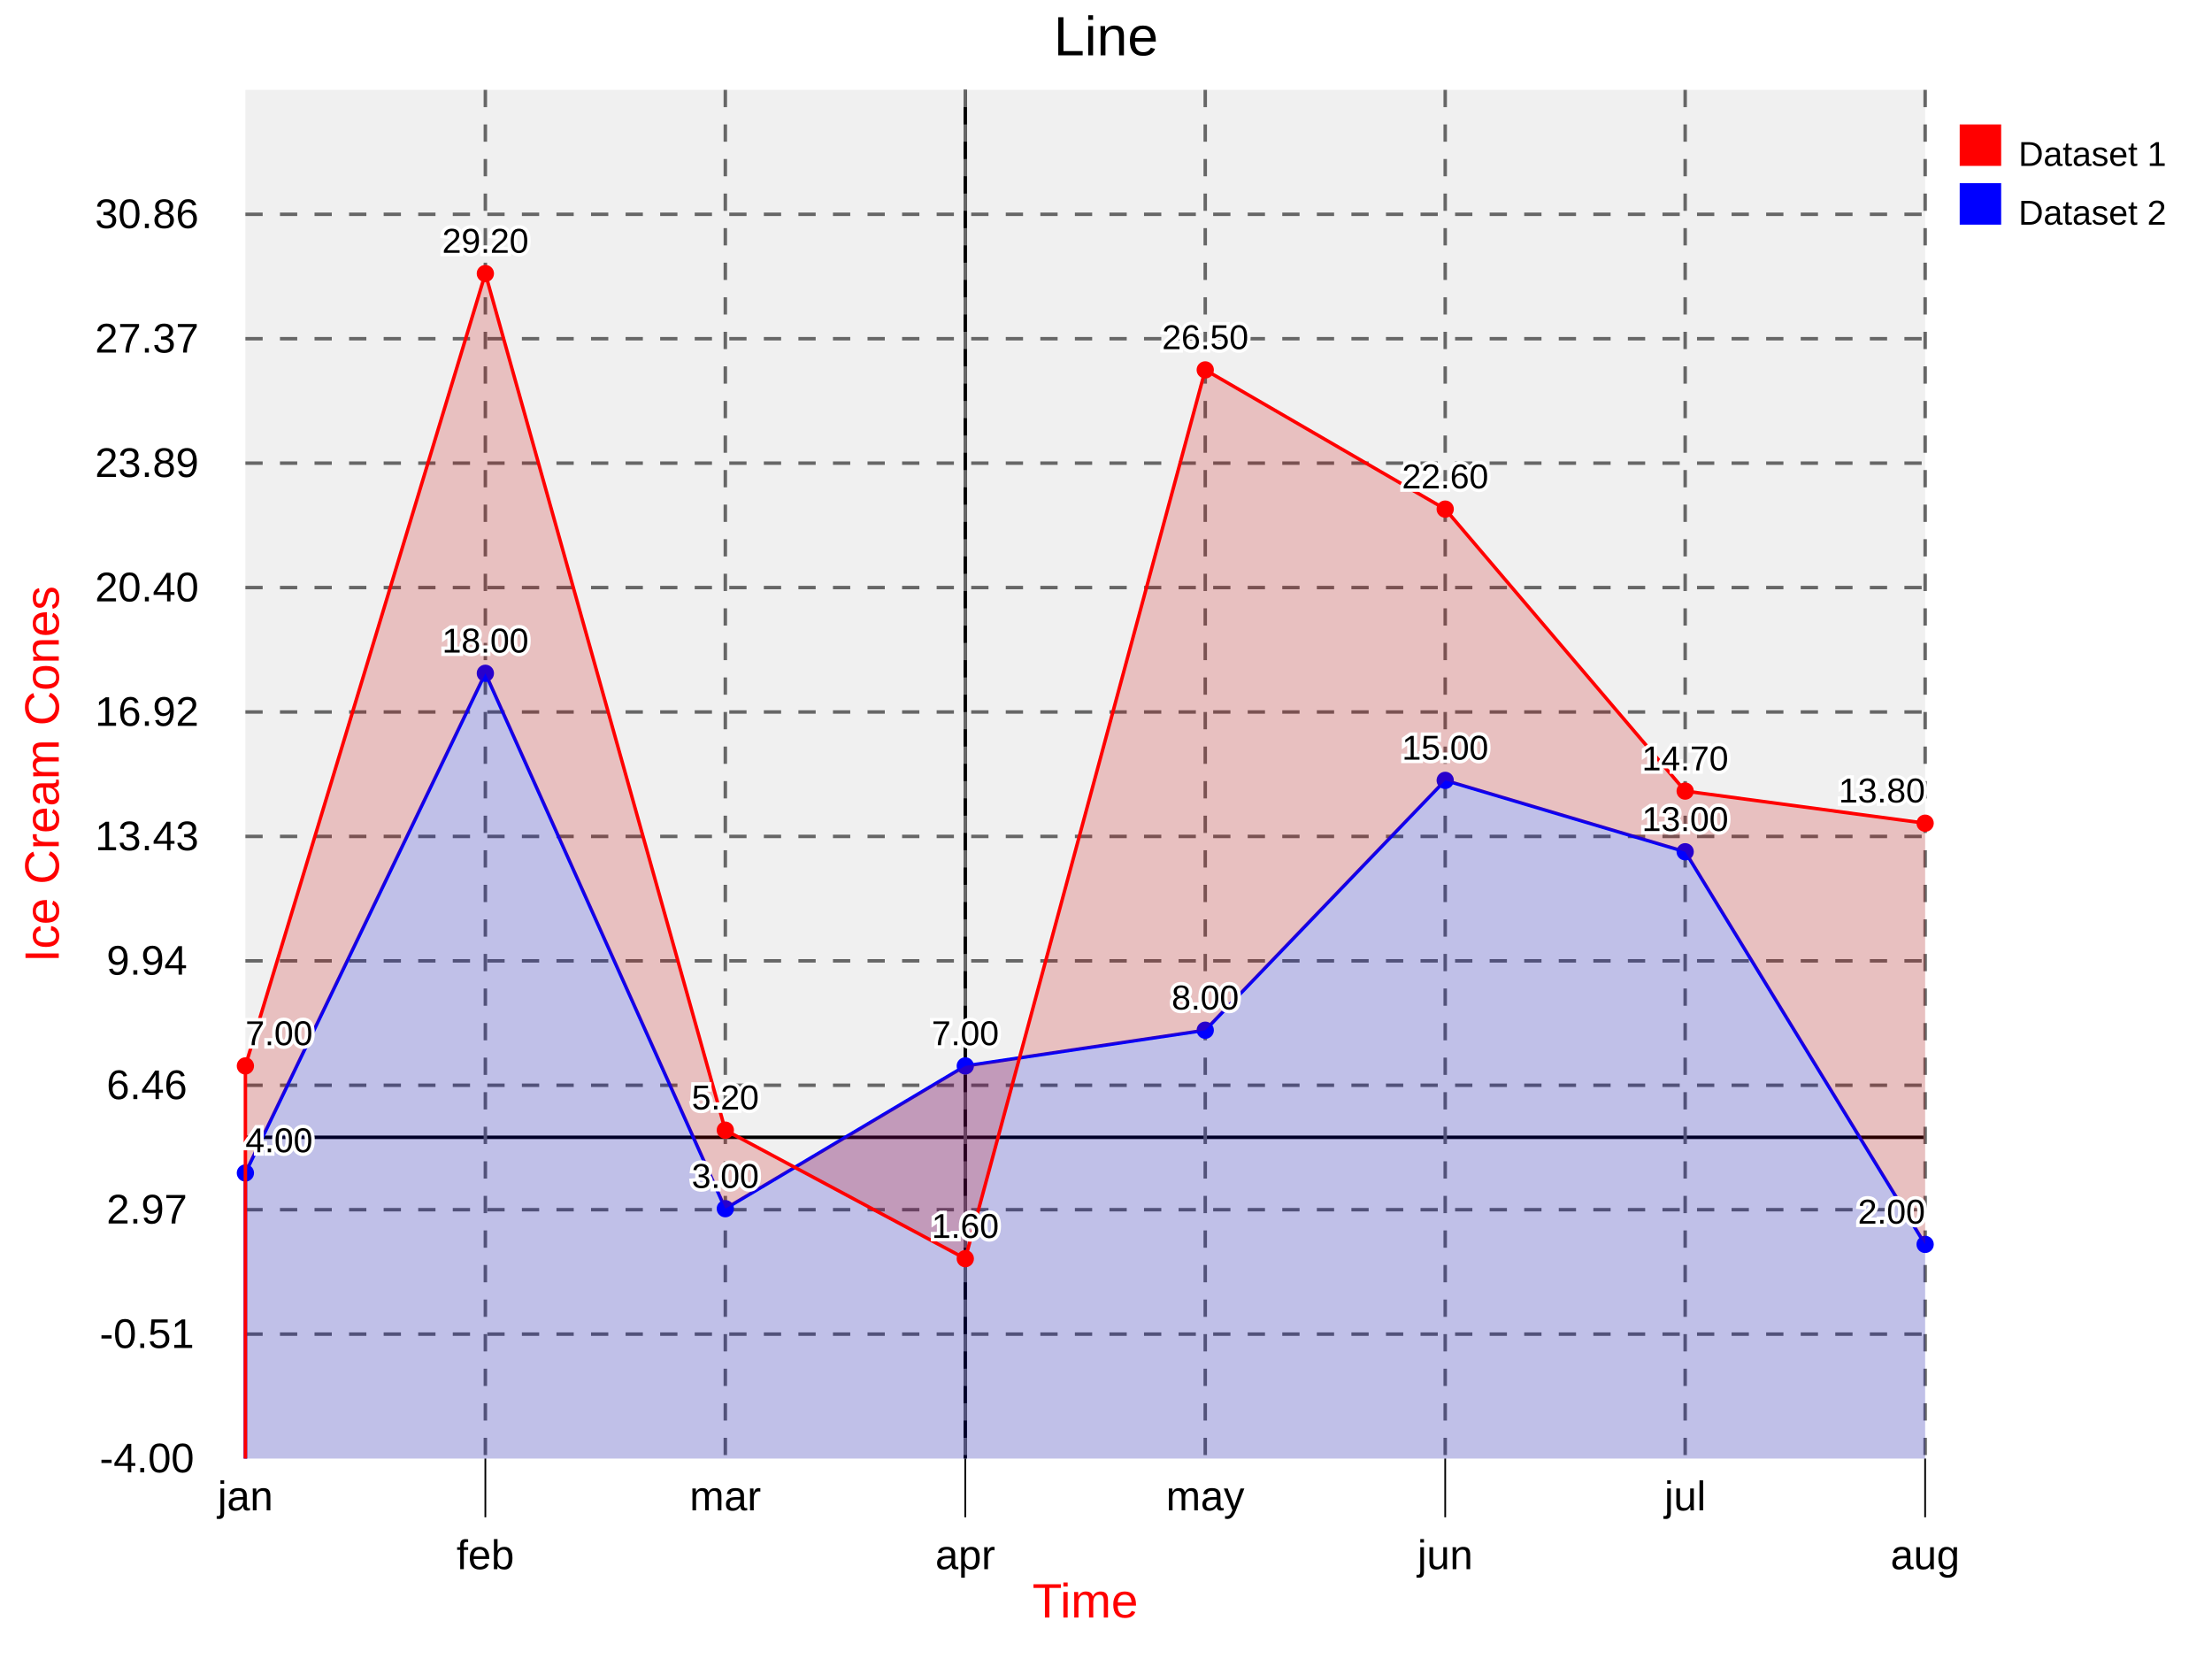
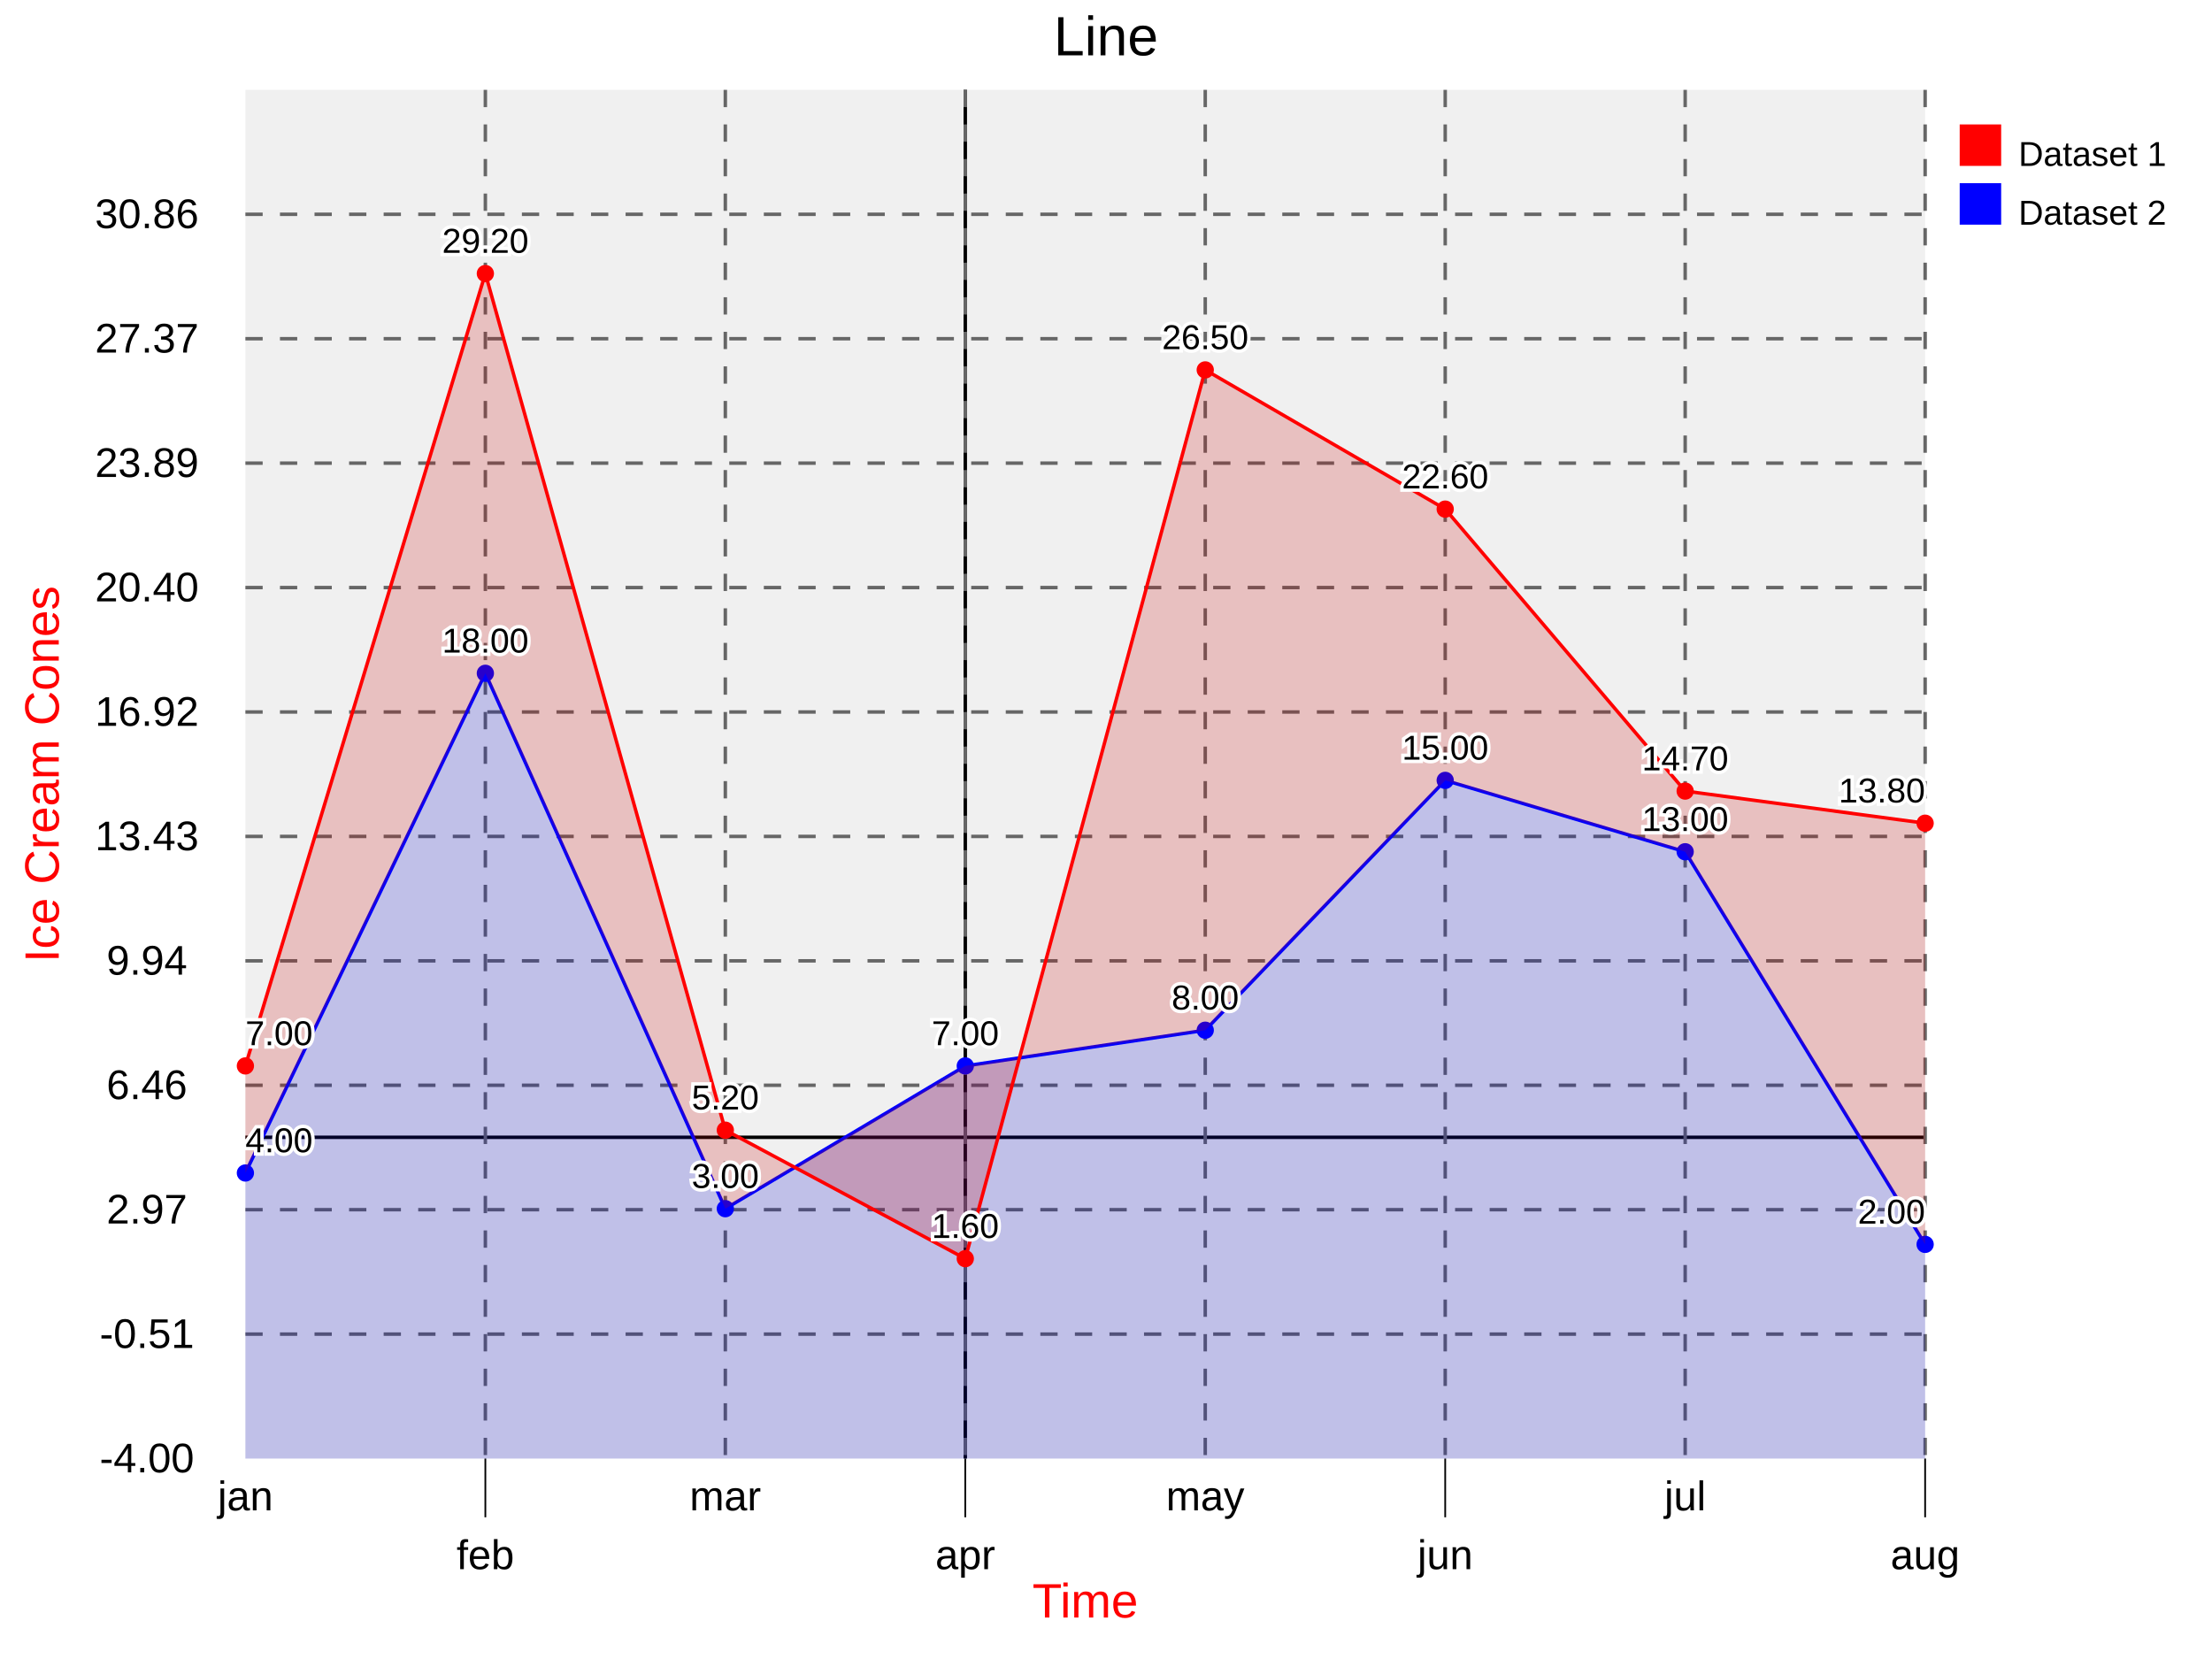
<svg xmlns="http://www.w3.org/2000/svg" xmlns:xlink="http://www.w3.org/1999/xlink" width="640" height="480" viewBox="0 0 640 480">
  <defs>
    <style type="text/css">
/* Copy from here for external style sheet */
.svgBackground{
  fill:#ffffff;
}
.graphBackground{
  fill:#f0f0f0;
}

/* graphs titles */
.mainTitle{
  text-anchor: middle;
  fill: #000000;
  font-size: 16px;
  font-family: "Arial", sans-serif;
  font-weight: normal;
}
.subTitle{
  text-anchor: middle;
  fill: #999999;
  font-size: 14px;
  font-family: "Arial", sans-serif;
  font-weight: normal;
}

.axis{
  stroke: #000000;
  stroke-width: 1px;
}

.guideLines{
  stroke: #666666;
  stroke-width: 1px;
  stroke-dasharray: 5 5;
}

.xAxisLabels{
  text-anchor: middle;
  fill: #000000;
  font-size: 12px;
  font-family: "Arial", sans-serif;
  font-weight: normal;
}

.yAxisLabels{
  text-anchor: end;
  fill: #000000;
  font-size: 12px;
  font-family: "Arial", sans-serif;
  font-weight: normal;
}

.xAxisTitle{
  text-anchor: middle;
  fill: #ff0000;
  font-size: 14px;
  font-family: "Arial", sans-serif;
  font-weight: normal;
}

.yAxisTitle{
  fill: #ff0000;
  text-anchor: middle;
  font-size: 14px;
  font-family: "Arial", sans-serif;
  font-weight: normal;
}

.dataPointLabel, .dataPointLabelBackground, .dataPointPopup, .dataPointPopupMask{
  fill: #000000;
  text-anchor:middle;
  font-size: 10px;
  font-family: "Arial", sans-serif;
  font-weight: normal;
}

.dataPointLabelBackground{
  stroke: #ffffff;
  stroke-width: 2;
}

.dataPointPopupMask{
  stroke: white;
  stroke-width: 7;
}

.dataPointPopup{
  fill: black;
  stroke-width: 2;
}

.staggerGuideLine{
  fill: none;
  stroke: #000000;
  stroke-width: 0.5px;
}

/* default line styles */
.line1{
	fill: none;
	stroke: #ff0000;
	stroke-width: 1px;
}
.line2{
	fill: none;
	stroke: #0000ff;
	stroke-width: 1px;
}
.line3{
	fill: none;
	stroke: #00ff00;
	stroke-width: 1px;
}
.line4{
	fill: none;
	stroke: #ffcc00;
	stroke-width: 1px;
}
.line5{
	fill: none;
	stroke: #00ccff;
	stroke-width: 1px;
}
.line6{
	fill: none;
	stroke: #ff00ff;
	stroke-width: 1px;
}
.line7{
	fill: none;
	stroke: #00ffff;
	stroke-width: 1px;
}
.line8{
	fill: none;
	stroke: #ffff00;
	stroke-width: 1px;
}
.line9{
	fill: none;
	stroke: #ccc6666;
	stroke-width: 1px;
}
.line10{
	fill: none;
	stroke: #663399;
	stroke-width: 1px;
}
.line11{
	fill: none;
	stroke: #339900;
	stroke-width: 1px;
}
.line12{
	fill: none;
	stroke: #9966FF;
	stroke-width: 1px;
}
/* default fill styles */
.fill1{
	fill: #cc0000;
	fill-opacity: 0.2;
	stroke: none;
}
.fill2{
	fill: #0000cc;
	fill-opacity: 0.2;
	stroke: none;
}
.fill3{
	fill: #00cc00;
	fill-opacity: 0.2;
	stroke: none;
}
.fill4{
	fill: #ffcc00;
	fill-opacity: 0.2;
	stroke: none;
}
.fill5{
	fill: #00ccff;
	fill-opacity: 0.2;
	stroke: none;
}
.fill6{
	fill: #ff00ff;
	fill-opacity: 0.2;
	stroke: none;
}
.fill7{
	fill: #00ffff;
	fill-opacity: 0.2;
	stroke: none;
}
.fill8{
	fill: #ffff00;
	fill-opacity: 0.2;
	stroke: none;
}
.fill9{
	fill: #cc6666;
	fill-opacity: 0.2;
	stroke: none;
}
.fill10{
	fill: #663399;
	fill-opacity: 0.2;
	stroke: none;
}
.fill11{
	fill: #339900;
	fill-opacity: 0.2;
	stroke: none;
}
.fill12{
	fill: #9966FF;
	fill-opacity: 0.2;
	stroke: none;
}
/* default line styles */
.key1,.dataPoint1{
	fill: #ff0000;
	stroke: none;
	stroke-width: 1px;
}
.key2,.dataPoint2{
	fill: #0000ff;
	stroke: none;
	stroke-width: 1px;
}
.key3,.dataPoint3{
	fill: #00ff00;
	stroke: none;
	stroke-width: 1px;
}
.key4,.dataPoint4{
	fill: #ffcc00;
	stroke: none;
	stroke-width: 1px;
}
.key5,.dataPoint5{
	fill: #00ccff;
	stroke: none;
	stroke-width: 1px;
}
.key6,.dataPoint6{
	fill: #ff00ff;
	stroke: none;
	stroke-width: 1px;
}
.key7,.dataPoint7{
	fill: #00ffff;
	stroke: none;
	stroke-width: 1px;
}
.key8,.dataPoint8{
	fill: #ffff00;
	stroke: none;
	stroke-width: 1px;
}
.key9,.dataPoint9{
	fill: #cc6666;
	stroke: none;
	stroke-width: 1px;
}
.key10,.dataPoint10{
	fill: #663399;
	stroke: none;
	stroke-width: 1px;
}
.key11,.dataPoint11{
	fill: #339900;
	stroke: none;
	stroke-width: 1px;
}
.key12,.dataPoint12{
	fill: #9966FF;
	stroke: none;
	stroke-width: 1px;
}


.keyText{
  fill: #000000;
  text-anchor:start;
  font-size: 10px;
  font-family: "Arial", sans-serif;
  font-weight: normal;
}
/* End copy for external style sheet */

</style>
  </defs>
  <rect width="640" height="480" x="0" y="0" class="svgBackground" />
  <g transform="translate( 71.0 26 )">
    <rect x="0" y="0" width="486.0" height="396" class="graphBackground" />
    <path d="M 0 303.057 h486.0" class="axis" id="yAxis" />
    <path d="M 208.286 0 v396" class="axis" id="xAxis" />
    <text class="xAxisLabels" x="0.0" y="411" style="text-anchor: middle">jan</text>
    <text class="xAxisLabels" x="69.429" y="428" style="text-anchor: middle">feb</text>
    <path d="M69.429 396 v17" class="staggerGuideLine" />
    <path d="M69.429 0 v396" class="guideLines" />
    <text class="xAxisLabels" x="138.857" y="411" style="text-anchor: middle">mar</text>
    <path d="M138.857 0 v396" class="guideLines" />
    <text class="xAxisLabels" x="208.286" y="428" style="text-anchor: middle">apr</text>
    <path d="M208.286 396 v17" class="staggerGuideLine" />
    <path d="M208.286 0 v396" class="guideLines" />
    <text class="xAxisLabels" x="277.714" y="411" style="text-anchor: middle">may</text>
    <path d="M277.714 0 v396" class="guideLines" />
    <text class="xAxisLabels" x="347.143" y="428" style="text-anchor: middle">jun</text>
    <path d="M347.143 396 v17" class="staggerGuideLine" />
    <path d="M347.143 0 v396" class="guideLines" />
    <text class="xAxisLabels" x="416.571" y="411" style="text-anchor: middle">jul</text>
    <path d="M416.571 0 v396" class="guideLines" />
    <text class="xAxisLabels" x="486.0" y="428" style="text-anchor: middle">aug</text>
    <path d="M486.0 396 v17" class="staggerGuideLine" />
    <path d="M486.0 0 v396" class="guideLines" />
    <text x="-16.5" y="400.0" class="yAxisLabels" style="text-anchor: middle" transform="translate( -12 0 ) rotate( 0 -16.5 400.0 ) ">-4.00</text>
    <text x="-16.5" y="364.0" class="yAxisLabels" style="text-anchor: middle" transform="translate( -12 0 ) rotate( 0 -16.5 364.0 ) ">-0.51</text>
    <path d="M0 360.0 h486.0" class="guideLines" />
    <text x="-16.5" y="328.0" class="yAxisLabels" style="text-anchor: middle" transform="translate( -12 0 ) rotate( 0 -16.5 328.0 ) ">2.97</text>
    <path d="M0 324.0 h486.0" class="guideLines" />
    <text x="-16.5" y="292.0" class="yAxisLabels" style="text-anchor: middle" transform="translate( -12 0 ) rotate( 0 -16.5 292.0 ) ">6.46</text>
    <path d="M0 288.0 h486.0" class="guideLines" />
    <text x="-16.5" y="256.0" class="yAxisLabels" style="text-anchor: middle" transform="translate( -12 0 ) rotate( 0 -16.5 256.0 ) ">9.94</text>
    <path d="M0 252.0 h486.0" class="guideLines" />
    <text x="-16.5" y="220.0" class="yAxisLabels" style="text-anchor: middle" transform="translate( -12 0 ) rotate( 0 -16.5 220.0 ) ">13.43</text>
    <path d="M0 216.0 h486.0" class="guideLines" />
    <text x="-16.5" y="184.0" class="yAxisLabels" style="text-anchor: middle" transform="translate( -12 0 ) rotate( 0 -16.5 184.0 ) ">16.92</text>
    <path d="M0 180.0 h486.0" class="guideLines" />
    <text x="-16.5" y="148.0" class="yAxisLabels" style="text-anchor: middle" transform="translate( -12 0 ) rotate( 0 -16.5 148.0 ) ">20.40</text>
    <path d="M0 144.0 h486.0" class="guideLines" />
    <text x="-16.5" y="112.0" class="yAxisLabels" style="text-anchor: middle" transform="translate( -12 0 ) rotate( 0 -16.5 112.0 ) ">23.89</text>
    <path d="M0 108.0 h486.0" class="guideLines" />
    <text x="-16.5" y="76.0" class="yAxisLabels" style="text-anchor: middle" transform="translate( -12 0 ) rotate( 0 -16.5 76.0 ) ">27.37</text>
    <path d="M0 72.0 h486.0" class="guideLines" />
    <text x="-16.5" y="40.0" class="yAxisLabels" style="text-anchor: middle" transform="translate( -12 0 ) rotate( 0 -16.5 40.0 ) ">30.86</text>
    <path d="M0 36.0 h486.0" class="guideLines" />
    <path d="M0.0 396.0 L0.0 313.384 69.429 168.806 138.857 323.711 208.286 282.403 277.714 272.076 347.143 199.787 416.571 220.441 486.0 334.038 486.0 396.0 416.571 396.0 347.143 396.0 277.714 396.0 208.286 396.0 138.857 396.0 69.429 396.0 0.0 396.0 Z" class="fill2" />
-     <path d="M0 396 L0.0 313.384 69.429 168.806 138.857 323.711 208.286 282.403 277.714 272.076 347.143 199.787 416.571 220.441 486.0 334.038 " class="line2" />
+     <path d="M0.0 313.384 L69.429 168.806 138.857 323.711 208.286 282.403 277.714 272.076 347.143 199.787 416.571 220.441 486.0 334.038 " class="line2" />
    <circle cx="0.0" cy="313.384" r="2.5" class="dataPoint2" />
    <circle cx="69.429" cy="168.806" r="2.5" class="dataPoint2" />
    <circle cx="138.857" cy="323.711" r="2.5" class="dataPoint2" />
    <circle cx="208.286" cy="282.403" r="2.5" class="dataPoint2" />
    <circle cx="277.714" cy="272.076" r="2.5" class="dataPoint2" />
    <circle cx="347.143" cy="199.787" r="2.5" class="dataPoint2" />
    <circle cx="416.571" cy="220.441" r="2.5" class="dataPoint2" />
    <circle cx="486.0" cy="334.038" r="2.5" class="dataPoint2" />
    <path d="M0.0 313.384 L0.0 282.403 69.429 53.143 138.857 300.991 208.286 338.169 277.714 81.026 347.143 121.301 416.571 202.885 486.0 212.179 486.0 334.038 416.571 220.441 347.143 199.787 277.714 272.076 208.286 282.403 138.857 323.711 69.429 168.806 0.0 313.384 Z" class="fill1" />
-     <path d="M0 396 L0.0 282.403 69.429 53.143 138.857 300.991 208.286 338.169 277.714 81.026 347.143 121.301 416.571 202.885 486.0 212.179 " class="line1" />
+     <path d="M0.0 282.403 L69.429 53.143 138.857 300.991 208.286 338.169 277.714 81.026 347.143 121.301 416.571 202.885 486.0 212.179 " class="line1" />
    <circle cx="0.0" cy="282.403" r="2.5" class="dataPoint1" />
    <circle cx="69.429" cy="53.143" r="2.5" class="dataPoint1" />
    <circle cx="138.857" cy="300.991" r="2.5" class="dataPoint1" />
    <circle cx="208.286" cy="338.169" r="2.5" class="dataPoint1" />
    <circle cx="277.714" cy="81.026" r="2.5" class="dataPoint1" />
    <circle cx="347.143" cy="121.301" r="2.5" class="dataPoint1" />
    <circle cx="416.571" cy="202.885" r="2.5" class="dataPoint1" />
    <circle cx="486.0" cy="212.179" r="2.5" class="dataPoint1" />
    <g>
      <text x="0.0" y="307.384" class="dataPointLabelBackground" style="text-anchor: start;">4.00</text>
      <text x="0.0" y="307.384" class="dataPointLabel" style="text-anchor: start;">4.00</text>
-       <g id="7420" visibility="hidden">
+       <g id="11780980" visibility="hidden">
        <text x="5.0" y="301.384" class="dataPointPopupMask" style="text-anchor: start;">4</text>
        <text x="5.0" y="301.384" class="dataPointPopup" style="text-anchor: start;">4</text>
      </g>
      <a xlink:href="">
        <circle cx="0.0" cy="313.384" r="10" style="opacity: 0" />
      </a>
      <text x="69.429" y="162.806" class="dataPointLabelBackground">18.00</text>
      <text x="69.429" y="162.806" class="dataPointLabel">18.00</text>
-       <g id="7440" visibility="hidden">
+       <g id="11527880" visibility="hidden">
        <text x="74.429" y="156.806" class="dataPointPopupMask" style="text-anchor: start;">18</text>
        <text x="74.429" y="156.806" class="dataPointPopup" style="text-anchor: start;">18</text>
      </g>
      <a xlink:href="">
        <circle cx="69.429" cy="168.806" r="10" style="opacity: 0" />
      </a>
      <text x="138.857" y="317.711" class="dataPointLabelBackground">3.00</text>
      <text x="138.857" y="317.711" class="dataPointLabel">3.00</text>
-       <g id="7460" visibility="hidden">
+       <g id="11134640" visibility="hidden">
        <text x="143.857" y="311.711" class="dataPointPopupMask" style="text-anchor: start;">3</text>
        <text x="143.857" y="311.711" class="dataPointPopup" style="text-anchor: start;">3</text>
      </g>
      <a xlink:href="">
        <circle cx="138.857" cy="323.711" r="10" style="opacity: 0" />
      </a>
      <text x="208.286" y="276.403" class="dataPointLabelBackground">7.00</text>
      <text x="208.286" y="276.403" class="dataPointLabel">7.00</text>
-       <g id="7480" visibility="hidden">
+       <g id="10765920" visibility="hidden">
        <text x="213.286" y="270.403" class="dataPointPopupMask" style="text-anchor: start;">7</text>
        <text x="213.286" y="270.403" class="dataPointPopup" style="text-anchor: start;">7</text>
      </g>
      <a xlink:href="">
        <circle cx="208.286" cy="282.403" r="10" style="opacity: 0" />
      </a>
      <text x="277.714" y="266.076" class="dataPointLabelBackground">8.00</text>
      <text x="277.714" y="266.076" class="dataPointLabel">8.00</text>
-       <g id="7500" visibility="hidden">
+       <g id="10438160" visibility="hidden">
        <text x="282.714" y="260.076" class="dataPointPopupMask" style="text-anchor: start;">8</text>
        <text x="282.714" y="260.076" class="dataPointPopup" style="text-anchor: start;">8</text>
      </g>
      <a xlink:href="">
        <circle cx="277.714" cy="272.076" r="10" style="opacity: 0" />
      </a>
      <text x="347.143" y="193.787" class="dataPointLabelBackground">15.00</text>
      <text x="347.143" y="193.787" class="dataPointLabel">15.00</text>
-       <g id="7520" visibility="hidden">
+       <g id="9078200" visibility="hidden">
        <text x="352.143" y="187.787" class="dataPointPopupMask" style="text-anchor: start;">15</text>
        <text x="352.143" y="187.787" class="dataPointPopup" style="text-anchor: start;">15</text>
      </g>
      <a xlink:href="">
        <circle cx="347.143" cy="199.787" r="10" style="opacity: 0" />
      </a>
      <text x="416.571" y="214.441" class="dataPointLabelBackground">13.00</text>
      <text x="416.571" y="214.441" class="dataPointLabel">13.00</text>
-       <g id="7540" visibility="hidden">
+       <g id="12847160" visibility="hidden">
        <text x="421.571" y="208.441" class="dataPointPopupMask" style="text-anchor: start;">13</text>
        <text x="421.571" y="208.441" class="dataPointPopup" style="text-anchor: start;">13</text>
      </g>
      <a xlink:href="">
        <circle cx="416.571" cy="220.441" r="10" style="opacity: 0" />
      </a>
      <text x="486.0" y="328.038" class="dataPointLabelBackground" style="text-anchor: end;">2.00</text>
      <text x="486.0" y="328.038" class="dataPointLabel" style="text-anchor: end;">2.00</text>
-       <g id="7560" visibility="hidden">
+       <g id="12688780" visibility="hidden">
        <text x="481.0" y="322.038" class="dataPointPopupMask" style="text-anchor: end;">2</text>
        <text x="481.0" y="322.038" class="dataPointPopup" style="text-anchor: end;">2</text>
      </g>
      <a xlink:href="">
        <circle cx="486.0" cy="334.038" r="10" style="opacity: 0" />
      </a>
      <text x="0.0" y="276.403" class="dataPointLabelBackground" style="text-anchor: start;">7.00</text>
      <text x="0.0" y="276.403" class="dataPointLabel" style="text-anchor: start;">7.00</text>
-       <g id="7580" visibility="hidden">
+       <g id="12602000" visibility="hidden">
        <text x="5.0" y="270.403" class="dataPointPopupMask" style="text-anchor: start;">7</text>
        <text x="5.0" y="270.403" class="dataPointPopup" style="text-anchor: start;">7</text>
      </g>
      <a xlink:href="">
        <circle cx="0.0" cy="282.403" r="10" style="opacity: 0" />
      </a>
      <text x="69.429" y="47.143" class="dataPointLabelBackground">29.20</text>
      <text x="69.429" y="47.143" class="dataPointLabel">29.20</text>
-       <g id="7600" visibility="hidden">
+       <g id="12352600" visibility="hidden">
        <text x="74.429" y="41.143" class="dataPointPopupMask" style="text-anchor: start;">29.200000000000003</text>
        <text x="74.429" y="41.143" class="dataPointPopup" style="text-anchor: start;">29.200000000000003</text>
      </g>
      <a xlink:href="">
        <circle cx="69.429" cy="53.143" r="10" style="opacity: 0" />
      </a>
      <text x="138.857" y="294.991" class="dataPointLabelBackground">5.20</text>
      <text x="138.857" y="294.991" class="dataPointLabel">5.20</text>
-       <g id="7620" visibility="hidden">
+       <g id="12288380" visibility="hidden">
        <text x="143.857" y="288.991" class="dataPointPopupMask" style="text-anchor: start;">5.199999999999999</text>
        <text x="143.857" y="288.991" class="dataPointPopup" style="text-anchor: start;">5.199999999999999</text>
      </g>
      <a xlink:href="">
        <circle cx="138.857" cy="300.991" r="10" style="opacity: 0" />
      </a>
      <text x="208.286" y="332.169" class="dataPointLabelBackground">1.60</text>
      <text x="208.286" y="332.169" class="dataPointLabel">1.60</text>
-       <g id="7640" visibility="hidden">
+       <g id="12045140" visibility="hidden">
        <text x="213.286" y="326.169" class="dataPointPopupMask" style="text-anchor: start;">1.5999999999999996</text>
        <text x="213.286" y="326.169" class="dataPointPopup" style="text-anchor: start;">1.5999999999999996</text>
      </g>
      <a xlink:href="">
        <circle cx="208.286" cy="338.169" r="10" style="opacity: 0" />
      </a>
      <text x="277.714" y="75.026" class="dataPointLabelBackground">26.50</text>
      <text x="277.714" y="75.026" class="dataPointLabel">26.50</text>
-       <g id="7660" visibility="hidden">
+       <g id="11806840" visibility="hidden">
        <text x="282.714" y="69.026" class="dataPointPopupMask" style="text-anchor: start;">26.5</text>
        <text x="282.714" y="69.026" class="dataPointPopup" style="text-anchor: start;">26.5</text>
      </g>
      <a xlink:href="">
        <circle cx="277.714" cy="81.026" r="10" style="opacity: 0" />
      </a>
      <text x="347.143" y="115.301" class="dataPointLabelBackground">22.60</text>
      <text x="347.143" y="115.301" class="dataPointLabel">22.60</text>
-       <g id="7680" visibility="hidden">
+       <g id="11721640" visibility="hidden">
        <text x="352.143" y="109.301" class="dataPointPopupMask" style="text-anchor: start;">22.6</text>
        <text x="352.143" y="109.301" class="dataPointPopup" style="text-anchor: start;">22.6</text>
      </g>
      <a xlink:href="">
        <circle cx="347.143" cy="121.301" r="10" style="opacity: 0" />
      </a>
      <text x="416.571" y="196.885" class="dataPointLabelBackground">14.70</text>
      <text x="416.571" y="196.885" class="dataPointLabel">14.70</text>
-       <g id="7700" visibility="hidden">
+       <g id="11486720" visibility="hidden">
        <text x="421.571" y="190.885" class="dataPointPopupMask" style="text-anchor: start;">14.7</text>
        <text x="421.571" y="190.885" class="dataPointPopup" style="text-anchor: start;">14.7</text>
      </g>
      <a xlink:href="">
        <circle cx="416.571" cy="202.885" r="10" style="opacity: 0" />
      </a>
      <text x="486.0" y="206.179" class="dataPointLabelBackground" style="text-anchor: end;">13.80</text>
      <text x="486.0" y="206.179" class="dataPointLabel" style="text-anchor: end;">13.80</text>
-       <g id="7720" visibility="hidden">
+       <g id="11034820" visibility="hidden">
        <text x="481.0" y="200.179" class="dataPointPopupMask" style="text-anchor: end;">13.8</text>
        <text x="481.0" y="200.179" class="dataPointPopup" style="text-anchor: end;">13.8</text>
      </g>
      <a xlink:href="">
        <circle cx="486.0" cy="212.179" r="10" style="opacity: 0" />
      </a>
    </g>
  </g>
  <text x="320" y="16" class="mainTitle">Line</text>
  <text x="314.0" y="468" class="xAxisTitle">Time</text>
  <text x="17" y="224" class="yAxisTitle" transform="rotate( -90, 17, 224 )">Ice Cream Cones</text>
  <g transform="translate(567.0 36)">
    <rect x="0" y="0" width="12" height="12" class="key1" />
    <text x="17" y="12" class="keyText">Dataset 1</text>
    <rect x="0" y="17" width="12" height="12" class="key2" />
    <text x="17" y="29" class="keyText">Dataset 2</text>
  </g>
</svg>
